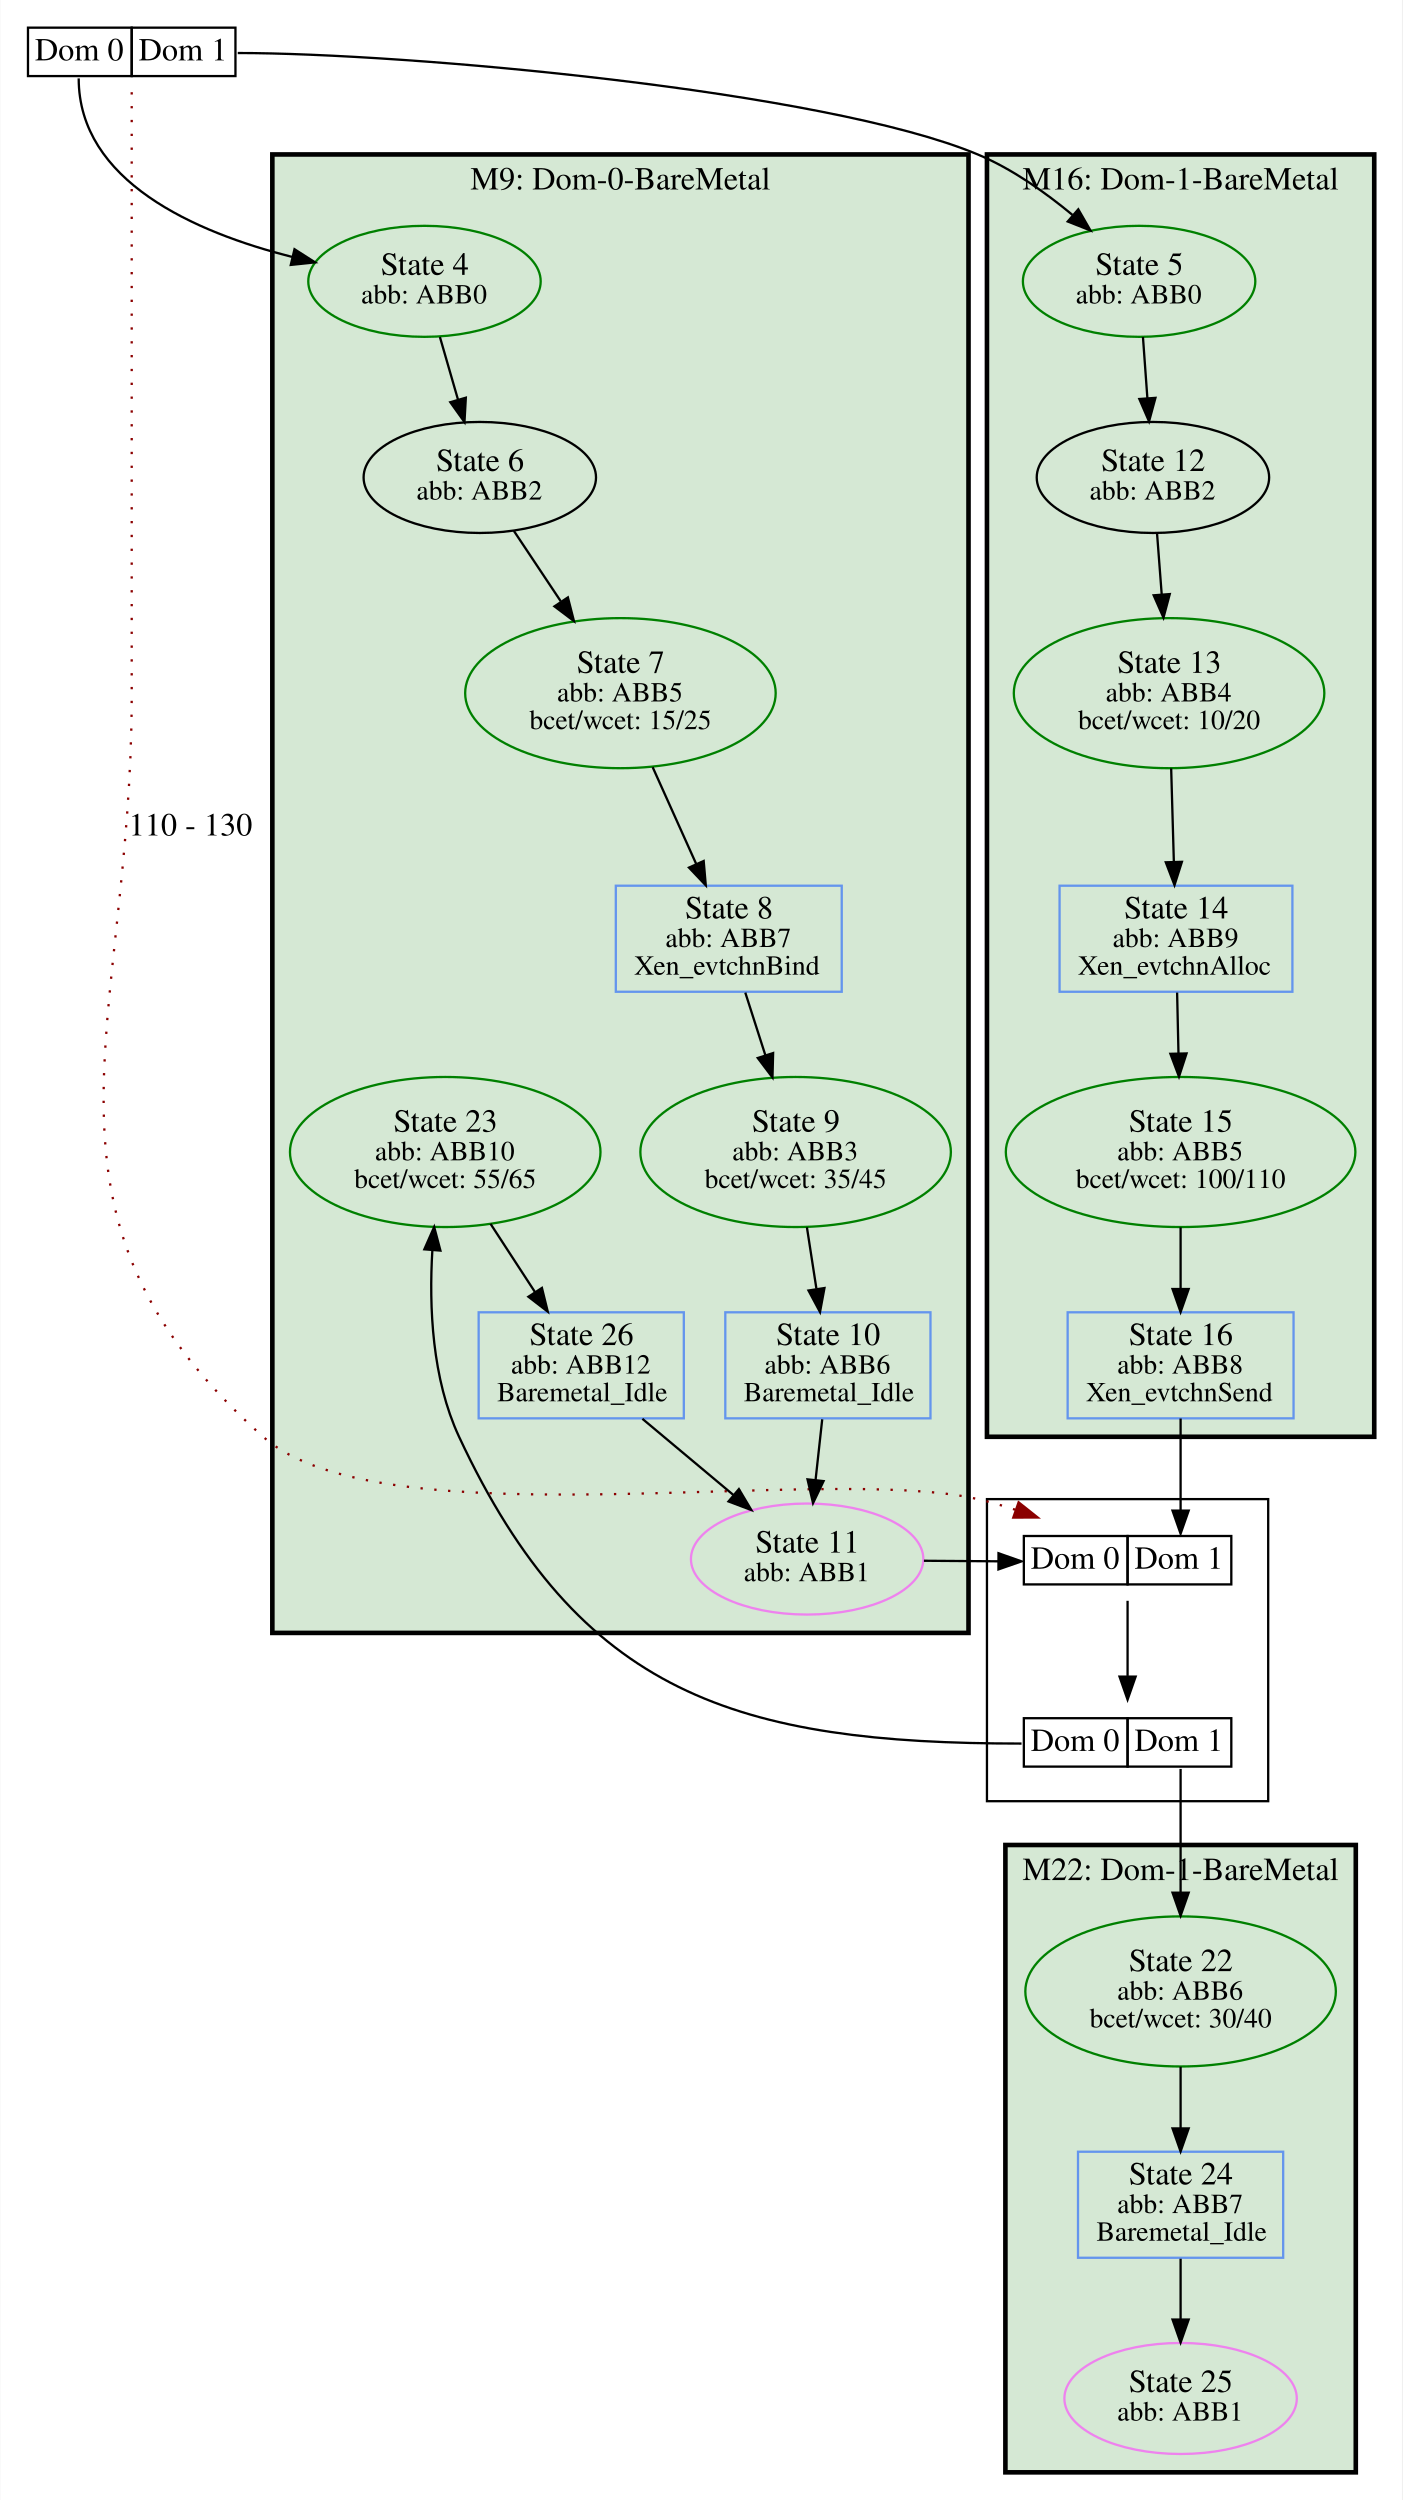
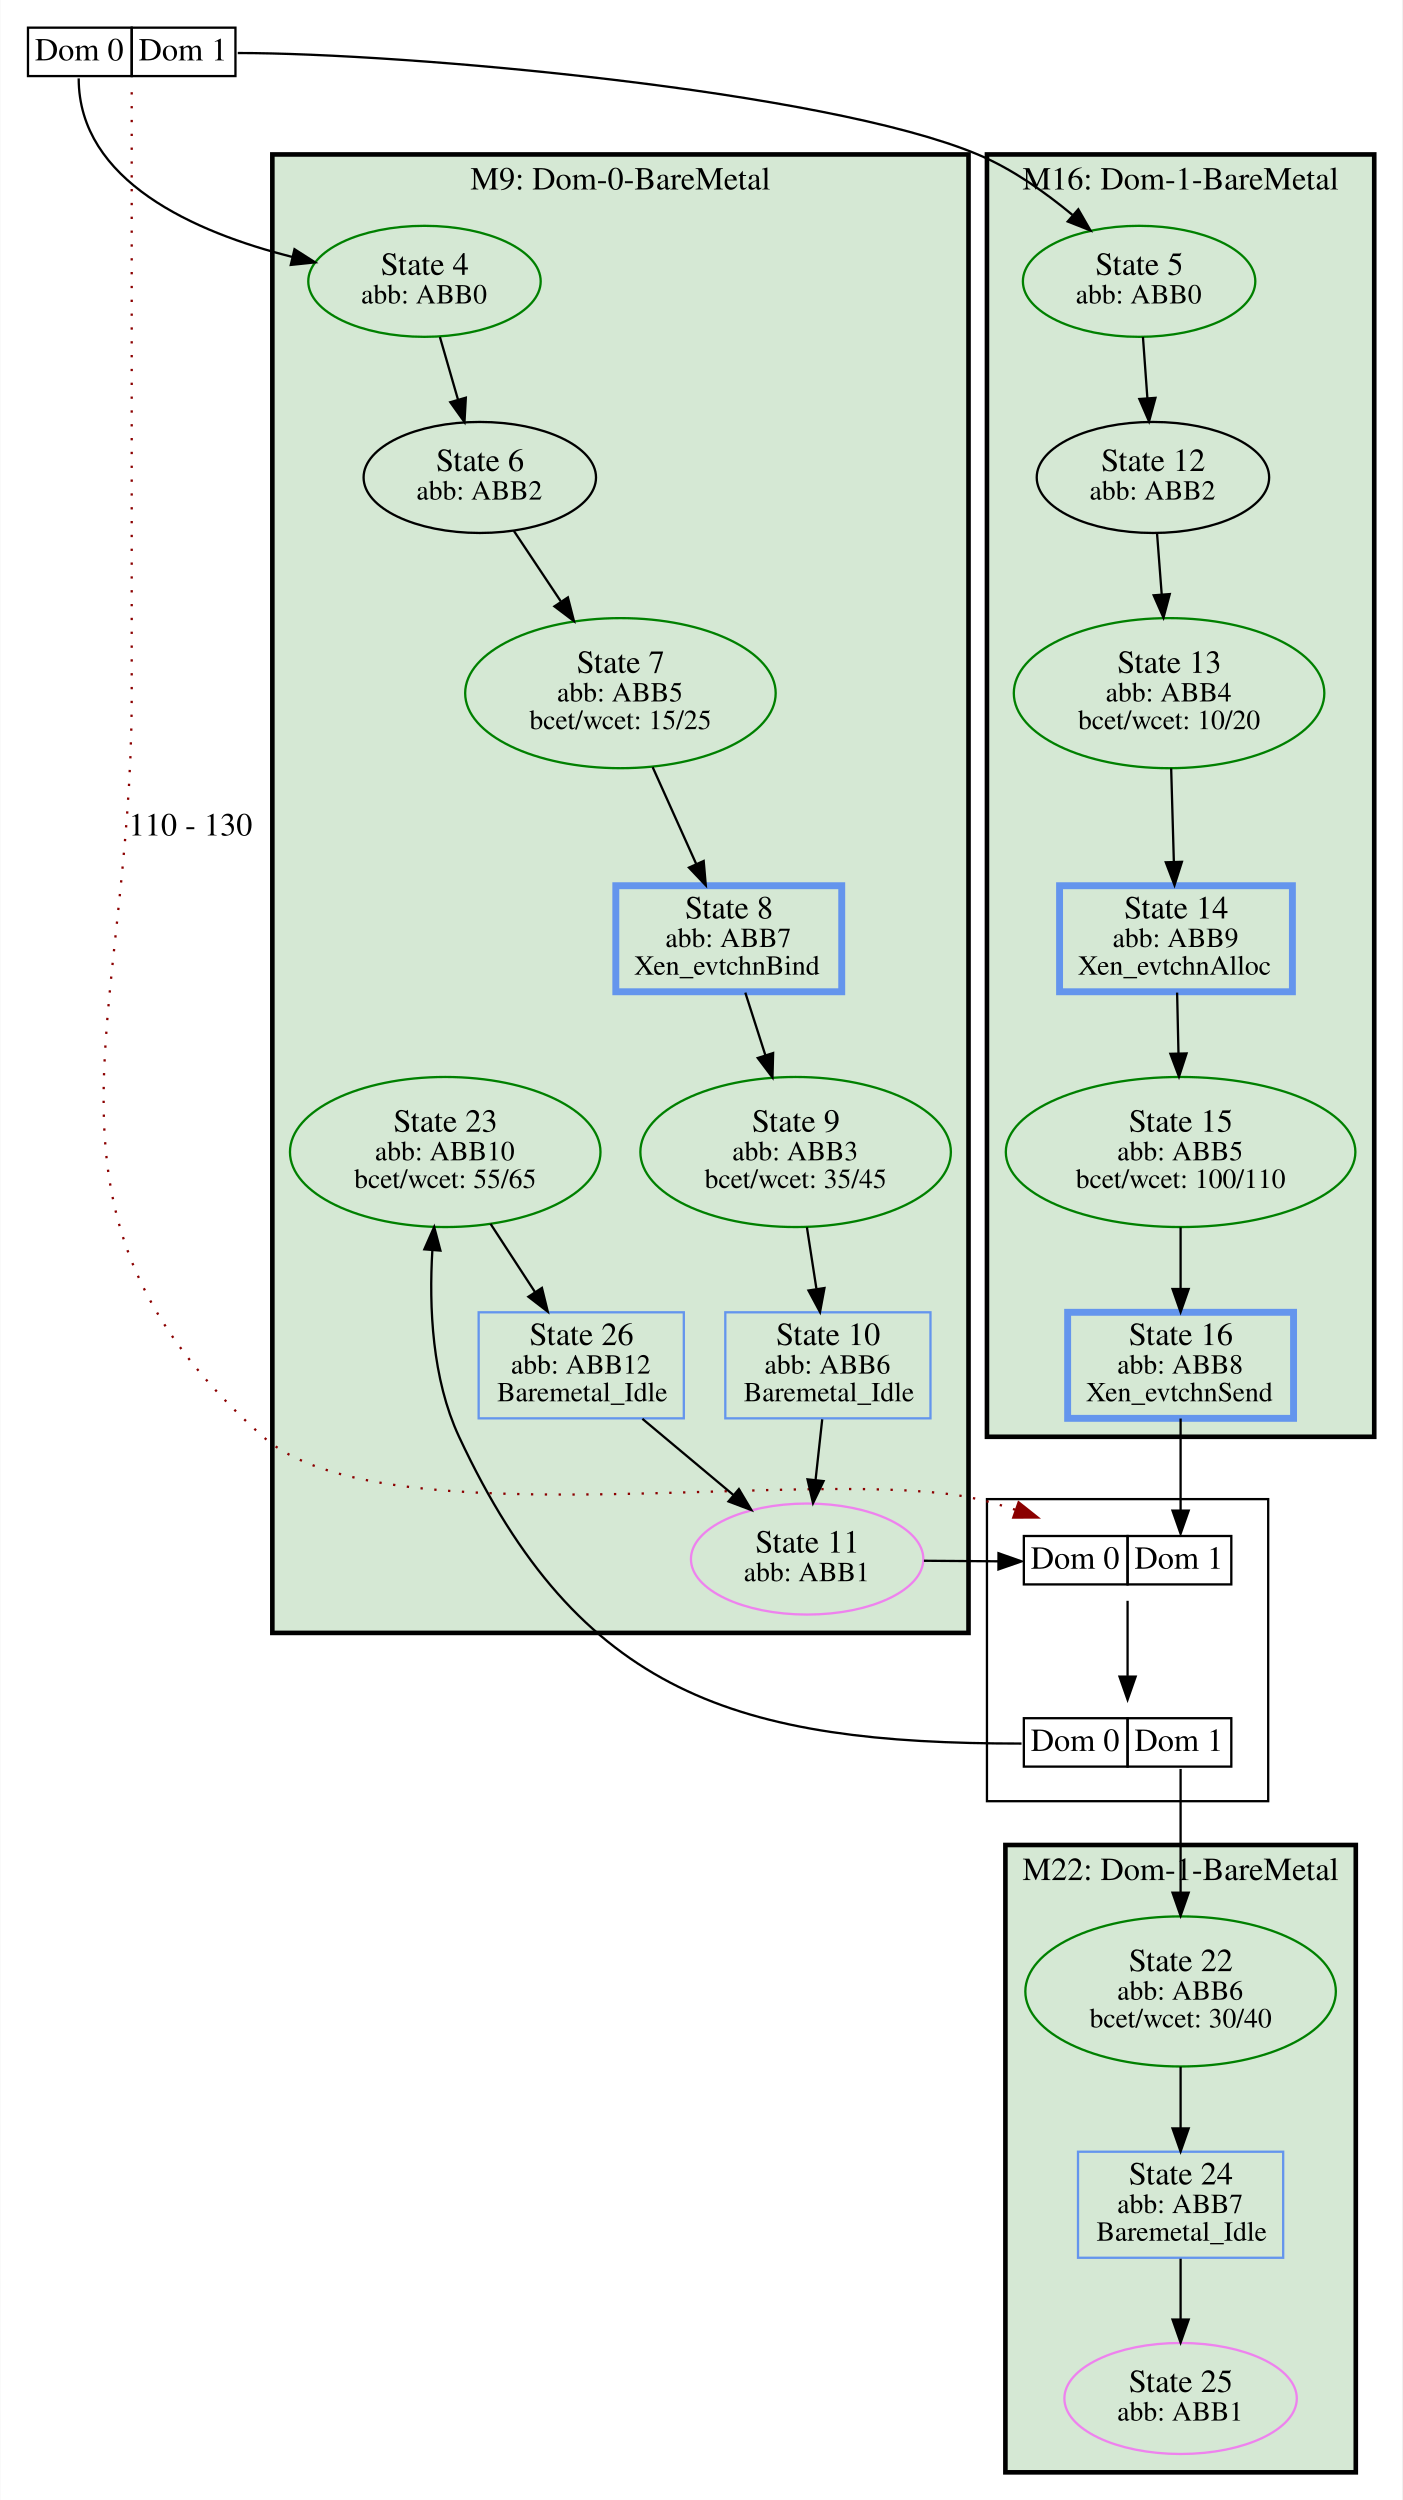
<svg xmlns="http://www.w3.org/2000/svg" xmlns:xlink="http://www.w3.org/1999/xlink" width="608pt" height="1084pt" viewBox="0.00 0.00 608.00 1084.49">
  <g id="graph0" class="graph" transform="scale(1 1) rotate(0) translate(4 1080.49)">
    <polygon fill="white" stroke="transparent" points="-4,4 -4,-1080.49 604,-1080.49 604,4 -4,4" />
    <g id="clust1" class="cluster">
      <polygon fill="#d5e8d4" stroke="black" stroke-width="2" points="114,-372.14 114,-1013.49 416,-1013.49 416,-372.14 114,-372.14" />
      <text text-anchor="middle" x="265" y="-998.29" font-family="Times,serif" font-size="14.00">M9: Dom-0-BareMetal</text>
    </g>
    <g id="clust2" class="cluster">
      <polygon fill="#d5e8d4" stroke="black" stroke-width="2" points="424,-457.22 424,-1013.49 592,-1013.49 592,-457.22 424,-457.22" />
      <text text-anchor="middle" x="508" y="-998.29" font-family="Times,serif" font-size="14.00">M16: Dom-1-BareMetal</text>
    </g>
    <g id="clust3" class="cluster">
      <polygon fill="#d5e8d4" stroke="black" stroke-width="2" points="432,-8 432,-280.14 584,-280.14 584,-8 432,-8" />
      <text text-anchor="middle" x="508" y="-264.94" font-family="Times,serif" font-size="14.00">M22: Dom-1-BareMetal</text>
    </g>
    <g id="clust4" class="cluster">
      <polygon fill="none" stroke="black" points="424,-299.14 424,-430.18 546,-430.18 546,-299.14 424,-299.14" />
    </g>
    <g id="node1" class="node">
      <g id="a_node1">
        <a xlink:title="1">
          <polygon fill="none" stroke="black" points="8,-1047.49 8,-1068.49 53,-1068.49 53,-1047.49 8,-1047.49" />
          <text text-anchor="start" x="11" y="-1054.29" font-family="Times,serif" font-size="14.00">Dom 0</text>
          <polygon fill="none" stroke="black" points="53,-1047.49 53,-1068.49 98,-1068.49 98,-1047.49 53,-1047.49" />
          <text text-anchor="start" x="56" y="-1054.29" font-family="Times,serif" font-size="14.00">Dom 1</text>
        </a>
      </g>
    </g>
    <g id="node2" class="node">
      <g id="a_node2">
        <a xlink:title="2">
          <ellipse fill="none" stroke="green" cx="180" cy="-958.45" rx="50.41" ry="24.08" />
          <text text-anchor="start" x="161" y="-961.25" font-family="Times,serif" font-size="14.00">State 4</text>
          <text text-anchor="start" x="152.5" y="-948.85" font-family="Times,serif" font-size="12.00">abb: ABB0</text>
        </a>
      </g>
    </g>
    <g id="edge1" class="edge">
      <path fill="none" stroke="black" d="M30,-1046.49C30,-1001.9 80.22,-979.77 122.54,-969.04" />
      <polygon fill="black" stroke="black" points="123.61,-972.38 132.54,-966.67 122,-965.57 123.61,-972.38" />
    </g>
    <g id="node11" class="node">
      <g id="a_node11">
        <a xlink:title="10">
          <ellipse fill="none" stroke="green" cx="490" cy="-958.45" rx="50.41" ry="24.08" />
          <text text-anchor="start" x="471" y="-961.25" font-family="Times,serif" font-size="14.00">State 5</text>
          <text text-anchor="start" x="462.5" y="-948.85" font-family="Times,serif" font-size="12.00">abb: ABB0</text>
        </a>
      </g>
    </g>
    <g id="edge2" class="edge">
      <path fill="none" stroke="black" d="M99,-1057.49C171,-1057.49 353.59,-1041.32 420,-1013.49 434.84,-1007.27 449.26,-997.09 461.12,-987.23" />
      <polygon fill="black" stroke="black" points="463.62,-989.69 468.9,-980.51 459.04,-984.4 463.62,-989.69" />
    </g>
    <g id="node20" class="node">
      <g id="a_node20">
        <a xlink:title="17">
          <polygon fill="none" stroke="black" points="440,-393.18 440,-414.18 485,-414.18 485,-393.18 440,-393.18" />
          <text text-anchor="start" x="443" y="-399.98" font-family="Times,serif" font-size="14.00">Dom 0</text>
          <polygon fill="none" stroke="black" points="485,-393.18 485,-414.18 530,-414.18 530,-393.18 485,-393.18" />
          <text text-anchor="start" x="488" y="-399.98" font-family="Times,serif" font-size="14.00">Dom 1</text>
        </a>
      </g>
    </g>
    <g id="edge3" class="edge">
      <path fill="none" stroke="darkred" stroke-dasharray="1,5" d="M53,-1040.49C53,-1020.94 53,-987.88 53,-959.45 53,-959.45 53,-959.45 53,-778.8 53,-633.65 1.57,-553.72 110,-457.22 161.66,-411.25 352.62,-445.75 420,-430.18 425.37,-428.94 430.9,-427.34 436.35,-425.56" />
      <polygon fill="darkred" stroke="darkred" points="437.73,-428.79 446.03,-422.19 435.43,-422.18 437.73,-428.79" />
      <text text-anchor="middle" x="78.5" y="-718.07" font-family="Times,serif" font-size="14.00">110 - 130</text>
    </g>
    <g id="node3" class="node">
      <g id="a_node3">
        <a xlink:title="3">
          <ellipse fill="none" stroke="black" cx="204" cy="-873.37" rx="50.41" ry="24.08" />
          <text text-anchor="start" x="185" y="-876.17" font-family="Times,serif" font-size="14.00">State 6</text>
          <text text-anchor="start" x="176.5" y="-863.77" font-family="Times,serif" font-size="12.00">abb: ABB2</text>
        </a>
      </g>
    </g>
    <g id="edge4" class="edge">
      <path fill="none" stroke="black" d="M186.69,-934.31C189.1,-925.94 191.88,-916.31 194.5,-907.27" />
      <polygon fill="black" stroke="black" points="197.94,-907.97 197.35,-897.39 191.21,-906.02 197.94,-907.97" />
    </g>
    <g id="node4" class="node">
      <g id="a_node4">
        <a xlink:title="4">
          <ellipse fill="none" stroke="green" cx="265" cy="-779.8" rx="67.35" ry="32.55" />
          <text text-anchor="start" x="246" y="-788.6" font-family="Times,serif" font-size="14.00">State 7</text>
          <text text-anchor="start" x="237.5" y="-776.2" font-family="Times,serif" font-size="12.00">abb: ABB5</text>
          <text text-anchor="start" x="225.5" y="-764.2" font-family="Times,serif" font-size="12.00">bcet/wcet: 15/25</text>
        </a>
      </g>
    </g>
    <g id="edge5" class="edge">
      <path fill="none" stroke="black" d="M218.77,-850.2C224.88,-841.02 232.16,-830.1 239.11,-819.67" />
      <polygon fill="black" stroke="black" points="242.21,-821.33 244.84,-811.07 236.38,-817.45 242.21,-821.33" />
    </g>
    <g id="node5" class="node">
      <g id="a_node5">
        <a xlink:title="5">
-           <polygon fill="none" stroke="cornflowerblue" points="361,-696.27 263,-696.27 263,-650.27 361,-650.27 361,-696.27" />
+           <polygon fill="none" stroke="cornflowerblue" stroke-width="3" points="361,-696.27 263,-696.27 263,-650.27 361,-650.27 361,-696.27" />
          <text text-anchor="start" x="293" y="-682.07" font-family="Times,serif" font-size="14.00">State 8</text>
          <text text-anchor="start" x="284.5" y="-669.67" font-family="Times,serif" font-size="12.00">abb: ABB7</text>
          <text text-anchor="start" x="271" y="-657.67" font-family="Times,serif" font-size="12.00">Xen_evtchnBind</text>
        </a>
      </g>
    </g>
    <g id="edge6" class="edge">
      <path fill="none" stroke="black" d="M278.97,-747.72C284.94,-734.45 291.89,-718.99 297.88,-705.69" />
      <polygon fill="black" stroke="black" points="301.12,-707 302.03,-696.44 294.74,-704.13 301.12,-707" />
    </g>
    <g id="node6" class="node">
      <g id="a_node6">
        <a xlink:title="6">
          <ellipse fill="none" stroke="green" cx="341" cy="-580.75" rx="67.35" ry="32.55" />
          <text text-anchor="start" x="322" y="-589.55" font-family="Times,serif" font-size="14.00">State 9</text>
          <text text-anchor="start" x="313.5" y="-577.15" font-family="Times,serif" font-size="12.00">abb: ABB3</text>
          <text text-anchor="start" x="301.5" y="-565.15" font-family="Times,serif" font-size="12.00">bcet/wcet: 35/45</text>
        </a>
      </g>
    </g>
    <g id="edge7" class="edge">
      <path fill="none" stroke="black" d="M319.17,-649.9C321.81,-641.66 324.89,-632.05 327.89,-622.69" />
      <polygon fill="black" stroke="black" points="331.24,-623.68 330.96,-613.09 324.58,-621.54 331.24,-623.68" />
    </g>
    <g id="node7" class="node">
      <g id="a_node7">
        <a xlink:title="7">
          <polygon fill="none" stroke="cornflowerblue" points="399.5,-511.22 310.5,-511.22 310.5,-465.22 399.5,-465.22 399.5,-511.22" />
          <text text-anchor="start" x="332.5" y="-497.02" font-family="Times,serif" font-size="14.00">State 10</text>
          <text text-anchor="start" x="327.5" y="-484.62" font-family="Times,serif" font-size="12.00">abb: ABB6</text>
          <text text-anchor="start" x="318.5" y="-472.62" font-family="Times,serif" font-size="12.00">Baremetal_Idle</text>
        </a>
      </g>
    </g>
    <g id="edge8" class="edge">
      <path fill="none" stroke="black" d="M345.9,-548.09C347.23,-539.46 348.68,-530.1 350.02,-521.45" />
      <polygon fill="black" stroke="black" points="353.51,-521.74 351.58,-511.33 346.59,-520.67 353.51,-521.74" />
    </g>
    <g id="node8" class="node">
      <g id="a_node8">
        <a xlink:title="8">
          <ellipse fill="none" stroke="violet" cx="346" cy="-404.18" rx="50.41" ry="24.08" />
          <text text-anchor="start" x="323.5" y="-406.98" font-family="Times,serif" font-size="14.00">State 11</text>
          <text text-anchor="start" x="318.5" y="-394.58" font-family="Times,serif" font-size="12.00">abb: ABB1</text>
        </a>
      </g>
    </g>
    <g id="edge9" class="edge">
      <path fill="none" stroke="black" d="M352.54,-464.8C351.65,-456.69 350.62,-447.34 349.65,-438.49" />
      <polygon fill="black" stroke="black" points="353.12,-437.99 348.55,-428.43 346.16,-438.75 353.12,-437.99" />
    </g>
    <g id="edge10" class="edge">
      <path fill="none" stroke="black" d="M396.65,-403.44C407.05,-403.33 418.12,-403.24 428.85,-403.2" />
      <polygon fill="black" stroke="black" points="429.01,-406.7 439,-403.18 428.99,-399.7 429.01,-406.7" />
    </g>
    <g id="node9" class="node">
      <g id="a_node9">
        <a xlink:title="24">
          <polygon fill="none" stroke="cornflowerblue" points="292.5,-511.22 203.5,-511.22 203.5,-465.22 292.5,-465.22 292.5,-511.22" />
          <text text-anchor="start" x="225.5" y="-497.02" font-family="Times,serif" font-size="14.00">State 26</text>
          <text text-anchor="start" x="217.5" y="-484.62" font-family="Times,serif" font-size="12.00">abb: ABB12</text>
          <text text-anchor="start" x="211.5" y="-472.62" font-family="Times,serif" font-size="12.00">Baremetal_Idle</text>
        </a>
      </g>
    </g>
    <g id="edge23" class="edge">
      <path fill="none" stroke="black" d="M274.52,-465.02C286.73,-454.8 301.31,-442.59 314.11,-431.88" />
      <polygon fill="black" stroke="black" points="316.39,-434.53 321.81,-425.43 311.89,-429.17 316.39,-434.53" />
    </g>
    <g id="node10" class="node">
      <g id="a_node10">
        <a xlink:title="23">
          <ellipse fill="none" stroke="green" cx="189" cy="-580.75" rx="67.35" ry="32.55" />
          <text text-anchor="start" x="166.5" y="-589.55" font-family="Times,serif" font-size="14.00">State 23</text>
          <text text-anchor="start" x="158.5" y="-577.15" font-family="Times,serif" font-size="12.00">abb: ABB10</text>
          <text text-anchor="start" x="149.5" y="-565.15" font-family="Times,serif" font-size="12.00">bcet/wcet: 55/65</text>
        </a>
      </g>
    </g>
    <g id="edge22" class="edge">
      <path fill="none" stroke="black" d="M208.65,-549.6C214.86,-540.07 221.73,-529.53 227.96,-519.96" />
      <polygon fill="black" stroke="black" points="230.95,-521.79 233.48,-511.5 225.09,-517.97 230.95,-521.79" />
    </g>
    <g id="node12" class="node">
      <g id="a_node12">
        <a xlink:title="11">
          <ellipse fill="none" stroke="black" cx="496" cy="-873.37" rx="50.41" ry="24.08" />
          <text text-anchor="start" x="473.5" y="-876.17" font-family="Times,serif" font-size="14.00">State 12</text>
          <text text-anchor="start" x="468.5" y="-863.77" font-family="Times,serif" font-size="12.00">abb: ABB2</text>
        </a>
      </g>
    </g>
    <g id="edge11" class="edge">
      <path fill="none" stroke="black" d="M491.67,-934.31C492.26,-926.1 492.94,-916.68 493.59,-907.78" />
      <polygon fill="black" stroke="black" points="497.09,-907.9 494.32,-897.68 490.11,-907.4 497.09,-907.9" />
    </g>
    <g id="node13" class="node">
      <g id="a_node13">
        <a xlink:title="12">
          <ellipse fill="none" stroke="green" cx="503" cy="-779.8" rx="67.35" ry="32.55" />
          <text text-anchor="start" x="480.5" y="-788.6" font-family="Times,serif" font-size="14.00">State 13</text>
          <text text-anchor="start" x="475.5" y="-776.2" font-family="Times,serif" font-size="12.00">abb: ABB4</text>
          <text text-anchor="start" x="463.5" y="-764.2" font-family="Times,serif" font-size="12.00">bcet/wcet: 10/20</text>
        </a>
      </g>
    </g>
    <g id="edge12" class="edge">
      <path fill="none" stroke="black" d="M497.77,-849.26C498.38,-841.18 499.1,-831.83 499.8,-822.7" />
      <polygon fill="black" stroke="black" points="503.3,-822.78 500.57,-812.55 496.32,-822.25 503.3,-822.78" />
    </g>
    <g id="node14" class="node">
      <g id="a_node14">
        <a xlink:title="13">
-           <polygon fill="none" stroke="cornflowerblue" points="556.5,-696.27 455.5,-696.27 455.5,-650.27 556.5,-650.27 556.5,-696.27" />
+           <polygon fill="none" stroke="cornflowerblue" stroke-width="3" points="556.5,-696.27 455.5,-696.27 455.5,-650.27 556.5,-650.27 556.5,-696.27" />
          <text text-anchor="start" x="483.5" y="-682.07" font-family="Times,serif" font-size="14.00">State 14</text>
          <text text-anchor="start" x="478.5" y="-669.67" font-family="Times,serif" font-size="12.00">abb: ABB9</text>
          <text text-anchor="start" x="463.5" y="-657.67" font-family="Times,serif" font-size="12.00">Xen_evtchnAlloc</text>
        </a>
      </g>
    </g>
    <g id="edge13" class="edge">
      <path fill="none" stroke="black" d="M503.91,-747.16C504.27,-734.39 504.7,-719.66 505.07,-706.81" />
      <polygon fill="black" stroke="black" points="508.57,-706.63 505.36,-696.53 501.58,-706.43 508.57,-706.63" />
    </g>
    <g id="node15" class="node">
      <g id="a_node15">
        <a xlink:title="14">
          <ellipse fill="none" stroke="green" cx="508" cy="-580.75" rx="75.82" ry="32.55" />
          <text text-anchor="start" x="485.5" y="-589.55" font-family="Times,serif" font-size="14.00">State 15</text>
          <text text-anchor="start" x="480.5" y="-577.15" font-family="Times,serif" font-size="12.00">abb: ABB5</text>
          <text text-anchor="start" x="462.5" y="-565.15" font-family="Times,serif" font-size="12.00">bcet/wcet: 100/110</text>
        </a>
      </g>
    </g>
    <g id="edge14" class="edge">
      <path fill="none" stroke="black" d="M506.49,-649.9C506.67,-641.91 506.88,-632.63 507.08,-623.54" />
      <polygon fill="black" stroke="black" points="510.58,-623.51 507.3,-613.43 503.58,-623.35 510.58,-623.51" />
    </g>
    <g id="node16" class="node">
      <g id="a_node16">
        <a xlink:title="15">
-           <polygon fill="none" stroke="cornflowerblue" points="557,-511.22 459,-511.22 459,-465.22 557,-465.22 557,-511.22" />
+           <polygon fill="none" stroke="cornflowerblue" stroke-width="3" points="557,-511.22 459,-511.22 459,-465.22 557,-465.22 557,-511.22" />
          <text text-anchor="start" x="485.5" y="-497.02" font-family="Times,serif" font-size="14.00">State 16</text>
          <text text-anchor="start" x="480.5" y="-484.62" font-family="Times,serif" font-size="12.00">abb: ABB8</text>
          <text text-anchor="start" x="467" y="-472.62" font-family="Times,serif" font-size="12.00">Xen_evtchnSend</text>
        </a>
      </g>
    </g>
    <g id="edge15" class="edge">
      <path fill="none" stroke="black" d="M508,-548.09C508,-539.46 508,-530.1 508,-521.45" />
      <polygon fill="black" stroke="black" points="511.5,-521.33 508,-511.33 504.5,-521.33 511.5,-521.33" />
    </g>
    <g id="edge16" class="edge">
      <path fill="none" stroke="black" d="M508,-465.15C508,-453.68 508,-439.16 508,-425.2" />
      <polygon fill="black" stroke="black" points="511.5,-425.18 508,-415.18 504.5,-425.18 511.5,-425.18" />
    </g>
    <g id="node17" class="node">
      <g id="a_node17">
        <a xlink:title="19">
          <ellipse fill="none" stroke="green" cx="508" cy="-216.61" rx="67.35" ry="32.55" />
          <text text-anchor="start" x="485.5" y="-225.41" font-family="Times,serif" font-size="14.00">State 22</text>
          <text text-anchor="start" x="480.5" y="-213.01" font-family="Times,serif" font-size="12.00">abb: ABB6</text>
          <text text-anchor="start" x="468.5" y="-201.01" font-family="Times,serif" font-size="12.00">bcet/wcet: 30/40</text>
        </a>
      </g>
    </g>
    <g id="node18" class="node">
      <g id="a_node18">
        <a xlink:title="20">
          <polygon fill="none" stroke="cornflowerblue" points="552.5,-147.08 463.5,-147.08 463.5,-101.08 552.5,-101.08 552.5,-147.08" />
          <text text-anchor="start" x="485.5" y="-132.88" font-family="Times,serif" font-size="14.00">State 24</text>
          <text text-anchor="start" x="480.5" y="-120.48" font-family="Times,serif" font-size="12.00">abb: ABB7</text>
          <text text-anchor="start" x="471.5" y="-108.48" font-family="Times,serif" font-size="12.00">Baremetal_Idle</text>
        </a>
      </g>
    </g>
    <g id="edge20" class="edge">
      <path fill="none" stroke="black" d="M508,-183.95C508,-175.32 508,-165.97 508,-157.31" />
      <polygon fill="black" stroke="black" points="511.5,-157.19 508,-147.19 504.5,-157.19 511.5,-157.19" />
    </g>
    <g id="node19" class="node">
      <g id="a_node19">
        <a xlink:title="21">
          <ellipse fill="none" stroke="violet" cx="508" cy="-40.04" rx="50.41" ry="24.08" />
          <text text-anchor="start" x="485.5" y="-42.84" font-family="Times,serif" font-size="14.00">State 25</text>
          <text text-anchor="start" x="480.5" y="-30.44" font-family="Times,serif" font-size="12.00">abb: ABB1</text>
        </a>
      </g>
    </g>
    <g id="edge21" class="edge">
      <path fill="none" stroke="black" d="M508,-100.67C508,-92.55 508,-83.2 508,-74.35" />
      <polygon fill="black" stroke="black" points="511.5,-74.29 508,-64.29 504.5,-74.29 511.5,-74.29" />
    </g>
    <g id="node21" class="node">
      <g id="a_node21">
        <a xlink:title="18">
          <polygon fill="none" stroke="black" points="440,-314.14 440,-335.14 485,-335.14 485,-314.14 440,-314.14" />
          <text text-anchor="start" x="443" y="-320.94" font-family="Times,serif" font-size="14.00">Dom 0</text>
          <polygon fill="none" stroke="black" points="485,-314.14 485,-335.14 530,-335.14 530,-314.14 485,-314.14" />
          <text text-anchor="start" x="488" y="-320.94" font-family="Times,serif" font-size="14.00">Dom 1</text>
        </a>
      </g>
    </g>
    <g id="edge17" class="edge">
      <path fill="none" stroke="black" d="M485,-386.08C485,-376.51 485,-364.34 485,-353.48" />
      <polygon fill="black" stroke="black" points="488.5,-353.19 485,-343.19 481.5,-353.19 488.5,-353.19" />
    </g>
    <g id="edge19" class="edge">
      <path fill="none" stroke="black" d="M439,-324.14C315.47,-324.14 247.24,-345.29 195,-457.22 183.3,-482.3 181.93,-513.48 183.42,-538.12" />
      <polygon fill="black" stroke="black" points="179.94,-538.54 184.21,-548.24 186.92,-537.99 179.94,-538.54" />
    </g>
    <g id="edge18" class="edge">
      <path fill="none" stroke="black" d="M508,-313.14C508,-295.56 508,-276.16 508,-259.46" />
      <polygon fill="black" stroke="black" points="511.5,-259.45 508,-249.45 504.5,-259.45 511.5,-259.45" />
    </g>
  </g>
</svg>
